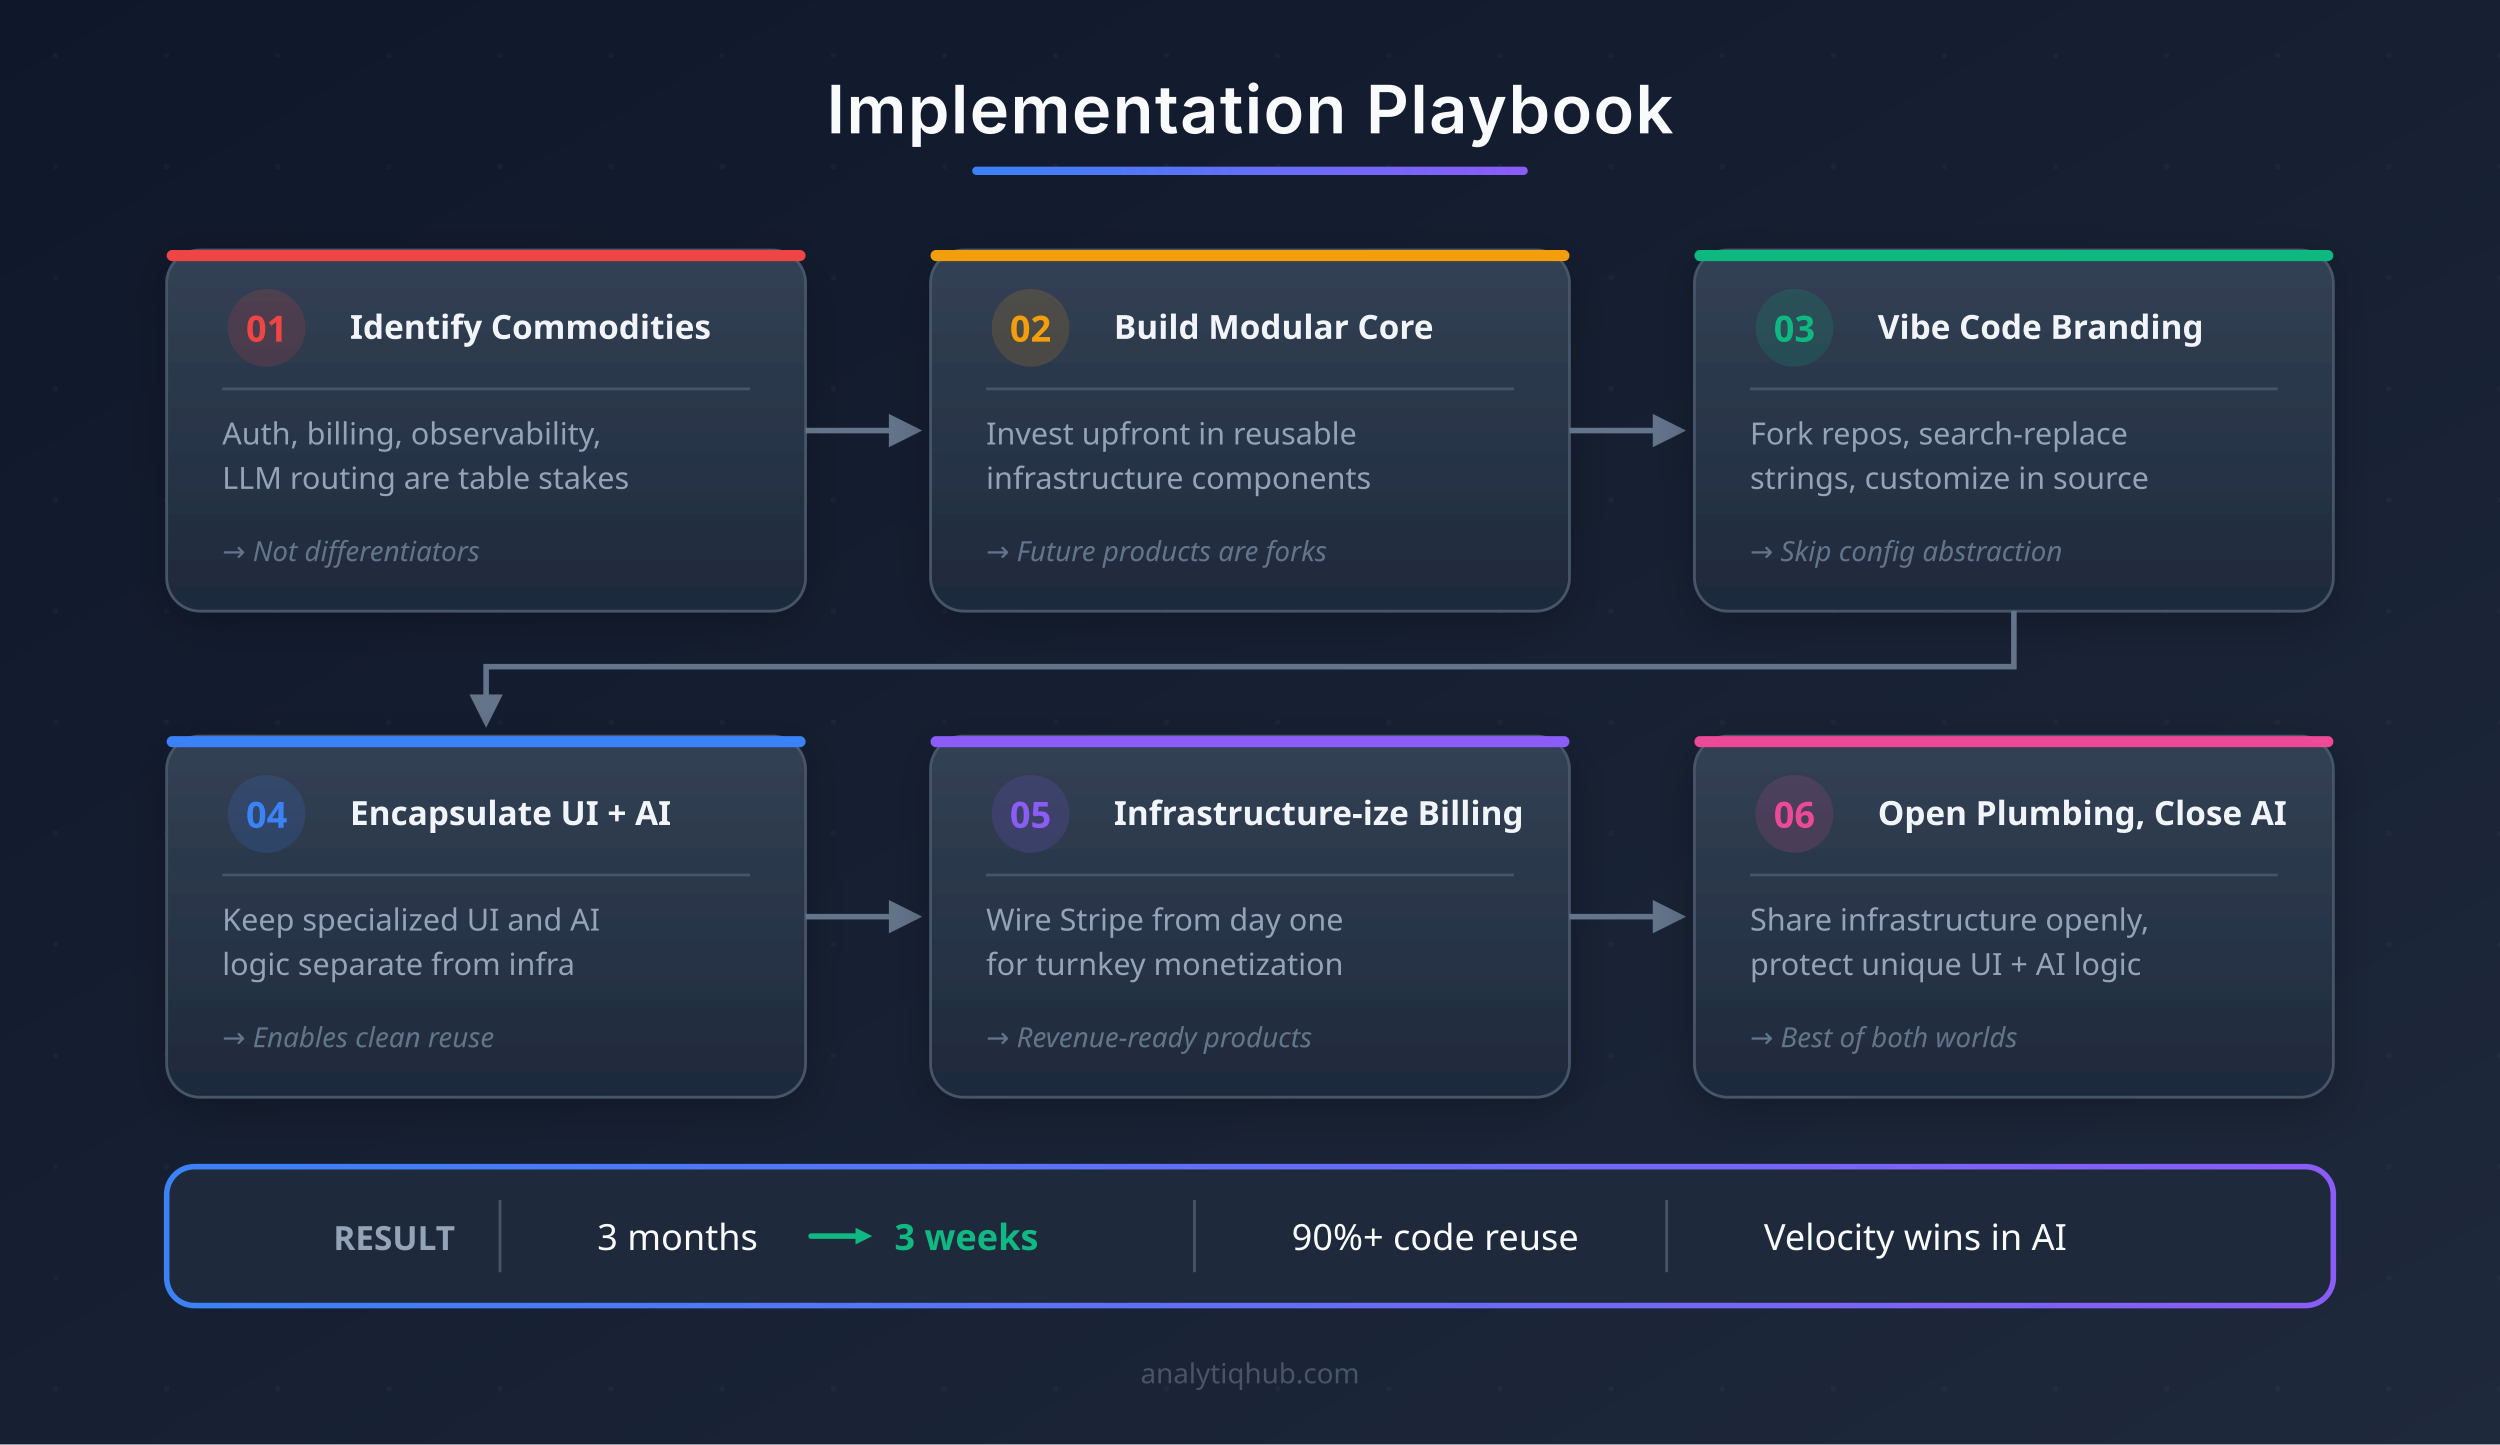
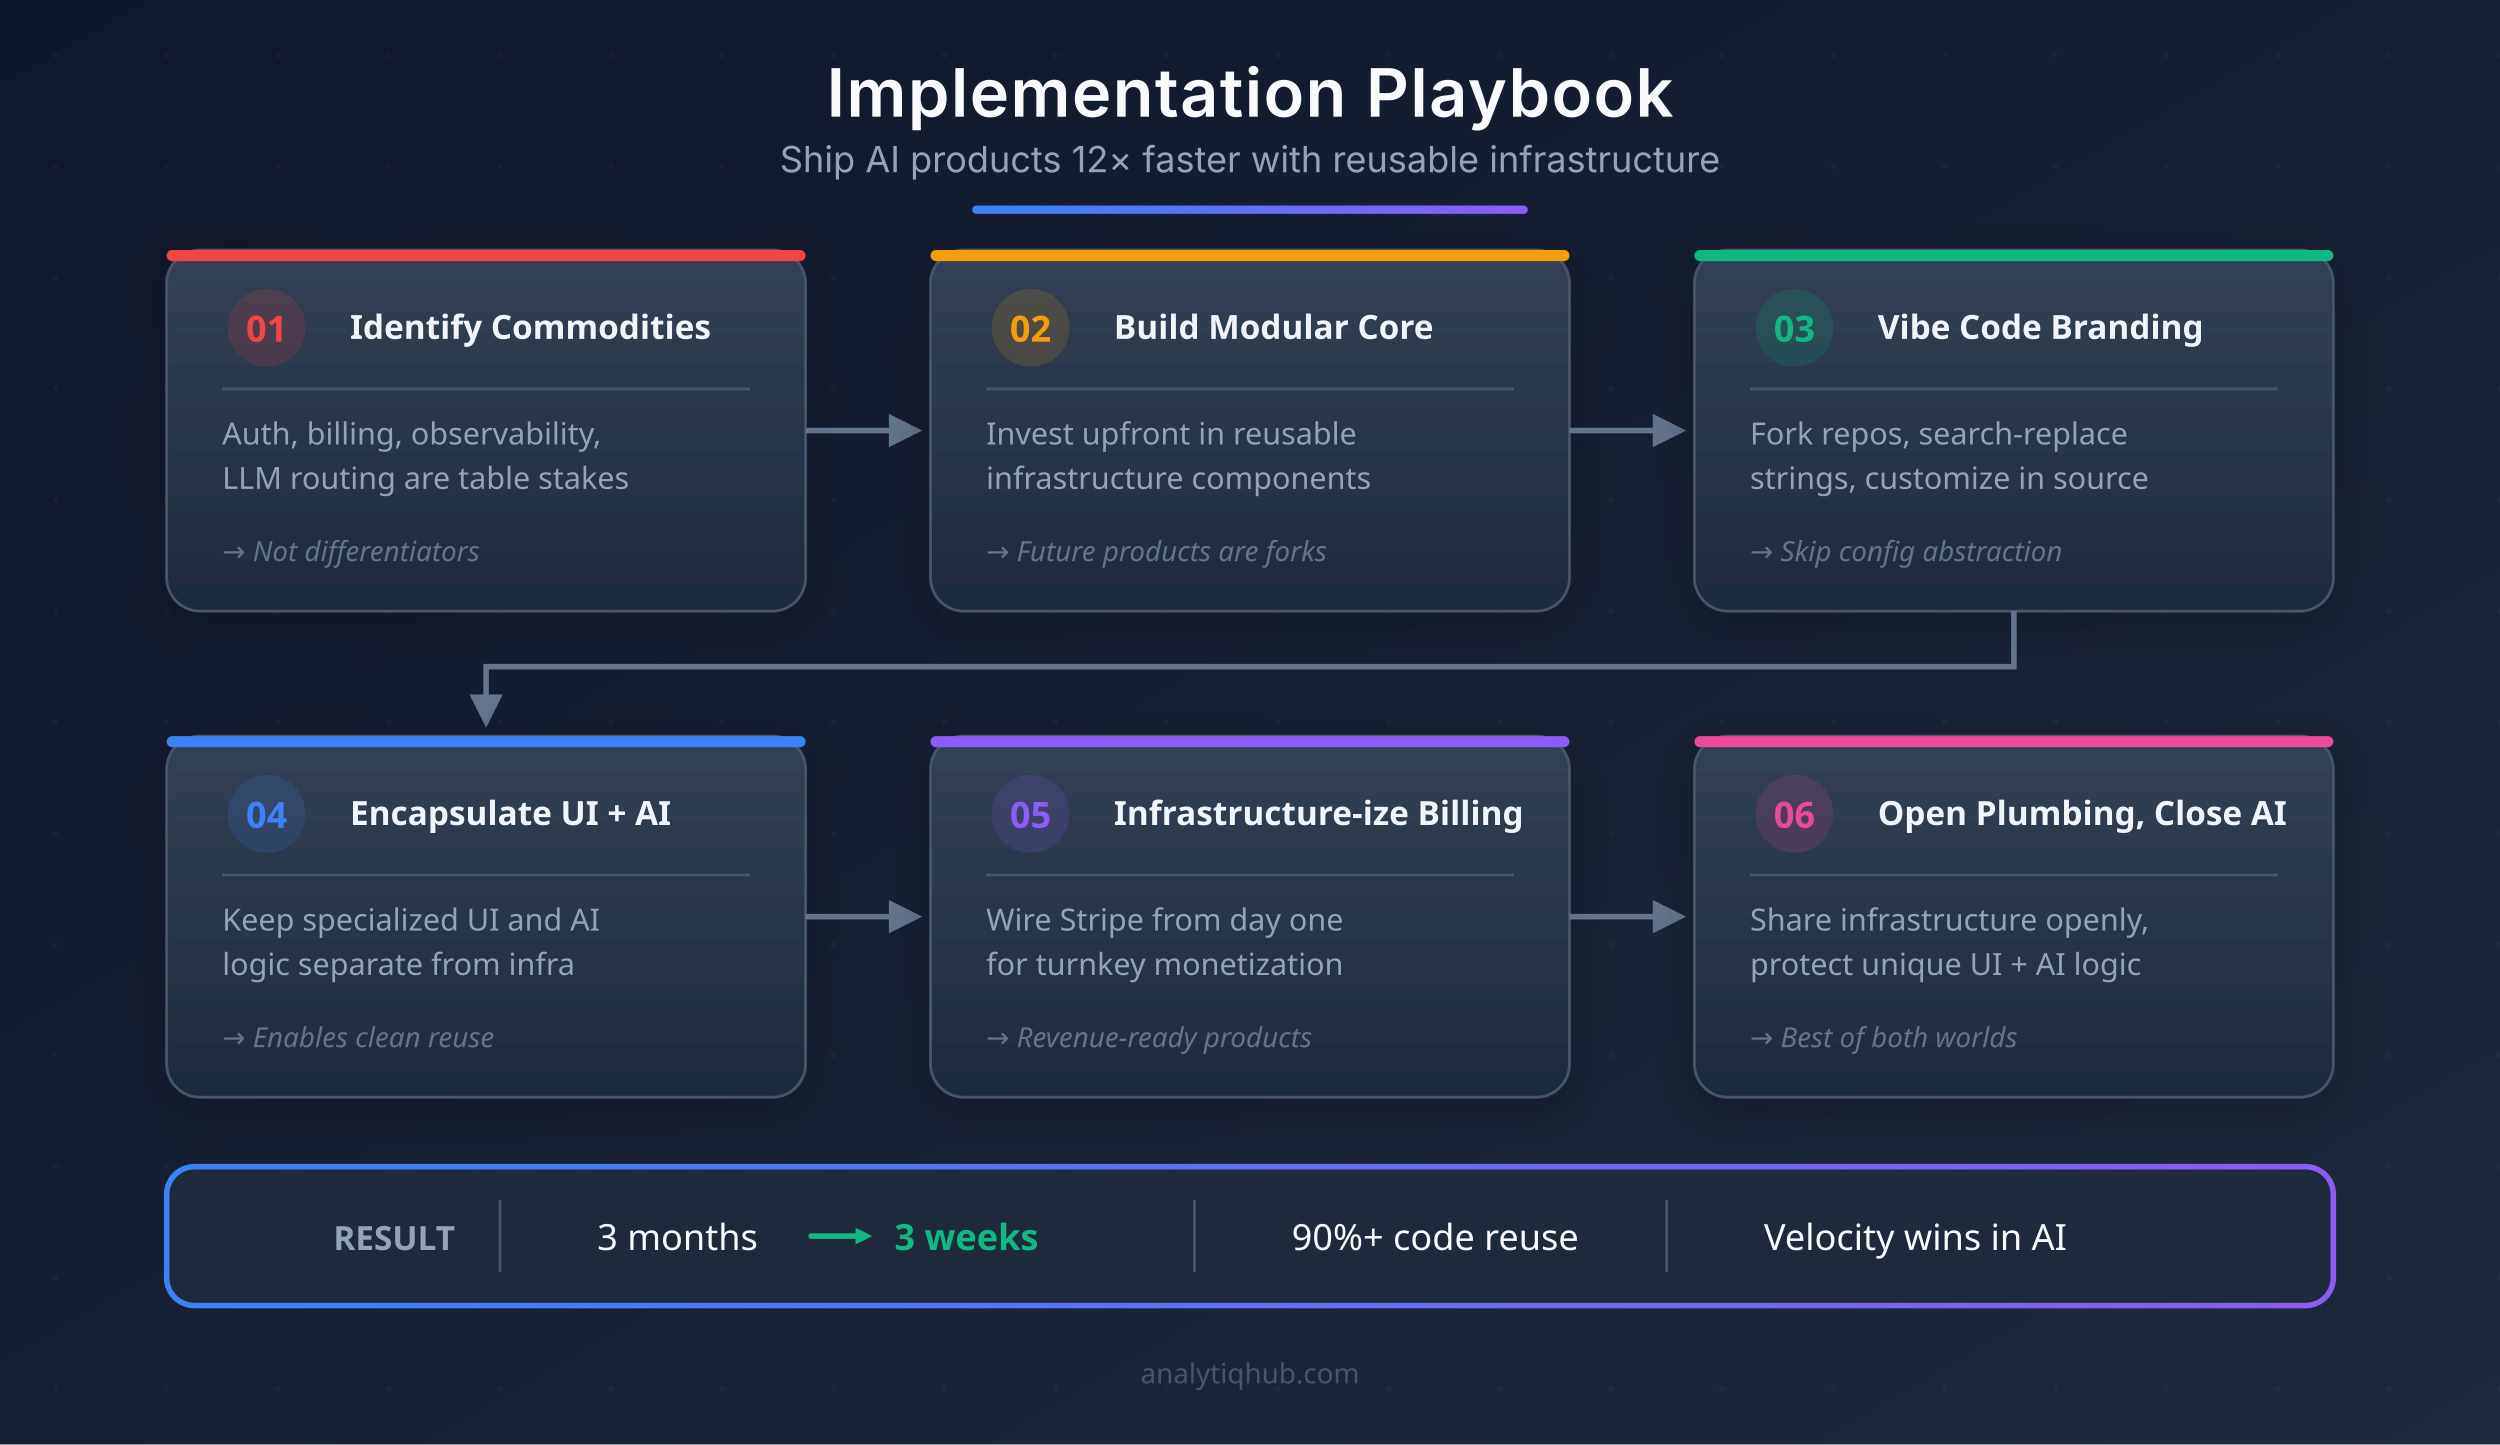
<svg xmlns="http://www.w3.org/2000/svg" viewBox="0 0 900 520">
  <defs>
    <linearGradient id="bgGrad" x1="0%" y1="0%" x2="100%" y2="100%">
      <stop offset="0%" style="stop-color:#0f172a" />
      <stop offset="100%" style="stop-color:#1e293b" />
    </linearGradient>
    <linearGradient id="cardGrad" x1="0%" y1="0%" x2="0%" y2="100%">
      <stop offset="0%" style="stop-color:#334155" />
      <stop offset="100%" style="stop-color:#1e293b" />
    </linearGradient>
    <linearGradient id="accentGrad" x1="0%" y1="0%" x2="100%" y2="0%">
      <stop offset="0%" style="stop-color:#3b82f6" />
      <stop offset="100%" style="stop-color:#8b5cf6" />
    </linearGradient>
    <filter id="cardShadow" x="-10%" y="-10%" width="120%" height="130%">
      <feDropShadow dx="0" dy="4" stdDeviation="8" flood-color="#000" flood-opacity="0.25" />
    </filter>
    <marker id="arrowHead" markerWidth="6" markerHeight="6" refX="5" refY="3" orient="auto" markerUnits="strokeWidth">
      <path d="M 0 0 L 6 3 L 0 6 Z" fill="#64748b" />
    </marker>
    <marker id="arrowHeadDown" markerWidth="6" markerHeight="6" refX="3" refY="5" orient="0" markerUnits="strokeWidth">
      <path d="M 0 0 L 3 6 L 6 0 Z" fill="#64748b" />
    </marker>
  </defs>
  <rect width="900" height="520" fill="url(#bgGrad)" />
  <pattern id="dots" x="0" y="0" width="40" height="40" patternUnits="userSpaceOnUse">
    <circle cx="20" cy="20" r="1" fill="rgba(255,255,255,0.03)" />
  </pattern>
  <rect width="900" height="520" fill="url(#dots)" />
-   <text x="450" y="48" font-family="system-ui, -apple-system, BlinkMacSystemFont, 'Segoe UI', sans-serif" font-size="24" font-weight="600" fill="#f8fafc" text-anchor="middle" letter-spacing="0.5">Implementation Playbook</text>
-   <rect x="350" y="60" width="200" height="3" rx="1.5" fill="url(#accentGrad)" />
+   <text x="450" y="42" font-family="system-ui, -apple-system, BlinkMacSystemFont, 'Segoe UI', sans-serif" font-size="24" font-weight="600" fill="#f8fafc" text-anchor="middle" letter-spacing="0.5">Implementation Playbook</text>
+   <text x="450" y="62" font-family="system-ui, -apple-system, BlinkMacSystemFont, 'Segoe UI', sans-serif" font-size="13" fill="#94a3b8" text-anchor="middle">Ship AI products 12× faster with reusable infrastructure</text>
+   <rect x="350" y="74" width="200" height="3" rx="1.5" fill="url(#accentGrad)" />
  <g transform="translate(60, 90)" filter="url(#cardShadow)">
    <rect width="230" height="130" rx="12" fill="url(#cardGrad)" stroke="#475569" stroke-width="1" />
    <rect width="230" height="4" rx="2" fill="#ef4444" />
    <g transform="translate(20, 28)">
      <circle cx="16" cy="0" r="14" fill="#ef4444" opacity="0.15" />
      <text x="16" y="5" font-family="system-ui, sans-serif" font-size="13" font-weight="700" fill="#ef4444" text-anchor="middle">01</text>
      <text x="46" y="4" font-family="system-ui, sans-serif" font-size="12" font-weight="600" fill="#f1f5f9">Identify Commodities</text>
    </g>
    <line x1="20" y1="50" x2="210" y2="50" stroke="#475569" stroke-width="1" />
    <text x="20" y="70" font-family="system-ui, sans-serif" font-size="11" fill="#94a3b8">Auth, billing, observability,</text>
    <text x="20" y="86" font-family="system-ui, sans-serif" font-size="11" fill="#94a3b8">LLM routing are table stakes</text>
    <text x="20" y="112" font-family="system-ui, sans-serif" font-size="10" fill="#64748b" font-style="italic">→ Not differentiators</text>
  </g>
  <line x1="290" y1="155" x2="330" y2="155" stroke="#64748b" stroke-width="2" marker-end="url(#arrowHead)" />
  <g transform="translate(335, 90)" filter="url(#cardShadow)">
    <rect width="230" height="130" rx="12" fill="url(#cardGrad)" stroke="#475569" stroke-width="1" />
    <rect width="230" height="4" rx="2" fill="#f59e0b" />
    <g transform="translate(20, 28)">
      <circle cx="16" cy="0" r="14" fill="#f59e0b" opacity="0.15" />
      <text x="16" y="5" font-family="system-ui, sans-serif" font-size="13" font-weight="700" fill="#f59e0b" text-anchor="middle">02</text>
      <text x="46" y="4" font-family="system-ui, sans-serif" font-size="12" font-weight="600" fill="#f1f5f9">Build Modular Core</text>
    </g>
    <line x1="20" y1="50" x2="210" y2="50" stroke="#475569" stroke-width="1" />
    <text x="20" y="70" font-family="system-ui, sans-serif" font-size="11" fill="#94a3b8">Invest upfront in reusable</text>
    <text x="20" y="86" font-family="system-ui, sans-serif" font-size="11" fill="#94a3b8">infrastructure components</text>
    <text x="20" y="112" font-family="system-ui, sans-serif" font-size="10" fill="#64748b" font-style="italic">→ Future products are forks</text>
  </g>
  <line x1="565" y1="155" x2="605" y2="155" stroke="#64748b" stroke-width="2" marker-end="url(#arrowHead)" />
  <g transform="translate(610, 90)" filter="url(#cardShadow)">
    <rect width="230" height="130" rx="12" fill="url(#cardGrad)" stroke="#475569" stroke-width="1" />
    <rect width="230" height="4" rx="2" fill="#10b981" />
    <g transform="translate(20, 28)">
      <circle cx="16" cy="0" r="14" fill="#10b981" opacity="0.15" />
      <text x="16" y="5" font-family="system-ui, sans-serif" font-size="13" font-weight="700" fill="#10b981" text-anchor="middle">03</text>
      <text x="46" y="4" font-family="system-ui, sans-serif" font-size="12" font-weight="600" fill="#f1f5f9">Vibe Code Branding</text>
    </g>
    <line x1="20" y1="50" x2="210" y2="50" stroke="#475569" stroke-width="1" />
    <text x="20" y="70" font-family="system-ui, sans-serif" font-size="11" fill="#94a3b8">Fork repos, search-replace</text>
    <text x="20" y="86" font-family="system-ui, sans-serif" font-size="11" fill="#94a3b8">strings, customize in source</text>
    <text x="20" y="112" font-family="system-ui, sans-serif" font-size="10" fill="#64748b" font-style="italic">→ Skip config abstraction</text>
  </g>
  <path d="M 725 220 L 725 240 L 175 240 L 175 260" stroke="#64748b" stroke-width="2" fill="none" marker-end="url(#arrowHeadDown)" />
  <g transform="translate(60, 265)" filter="url(#cardShadow)">
    <rect width="230" height="130" rx="12" fill="url(#cardGrad)" stroke="#475569" stroke-width="1" />
    <rect width="230" height="4" rx="2" fill="#3b82f6" />
    <g transform="translate(20, 28)">
      <circle cx="16" cy="0" r="14" fill="#3b82f6" opacity="0.15" />
      <text x="16" y="5" font-family="system-ui, sans-serif" font-size="13" font-weight="700" fill="#3b82f6" text-anchor="middle">04</text>
      <text x="46" y="4" font-family="system-ui, sans-serif" font-size="12" font-weight="600" fill="#f1f5f9">Encapsulate UI + AI</text>
    </g>
    <line x1="20" y1="50" x2="210" y2="50" stroke="#475569" stroke-width="1" />
    <text x="20" y="70" font-family="system-ui, sans-serif" font-size="11" fill="#94a3b8">Keep specialized UI and AI</text>
    <text x="20" y="86" font-family="system-ui, sans-serif" font-size="11" fill="#94a3b8">logic separate from infra</text>
    <text x="20" y="112" font-family="system-ui, sans-serif" font-size="10" fill="#64748b" font-style="italic">→ Enables clean reuse</text>
  </g>
  <line x1="290" y1="330" x2="330" y2="330" stroke="#64748b" stroke-width="2" marker-end="url(#arrowHead)" />
  <g transform="translate(335, 265)" filter="url(#cardShadow)">
    <rect width="230" height="130" rx="12" fill="url(#cardGrad)" stroke="#475569" stroke-width="1" />
    <rect width="230" height="4" rx="2" fill="#8b5cf6" />
    <g transform="translate(20, 28)">
      <circle cx="16" cy="0" r="14" fill="#8b5cf6" opacity="0.15" />
      <text x="16" y="5" font-family="system-ui, sans-serif" font-size="13" font-weight="700" fill="#8b5cf6" text-anchor="middle">05</text>
      <text x="46" y="4" font-family="system-ui, sans-serif" font-size="12" font-weight="600" fill="#f1f5f9">Infrastructure-ize Billing</text>
    </g>
    <line x1="20" y1="50" x2="210" y2="50" stroke="#475569" stroke-width="1" />
    <text x="20" y="70" font-family="system-ui, sans-serif" font-size="11" fill="#94a3b8">Wire Stripe from day one</text>
    <text x="20" y="86" font-family="system-ui, sans-serif" font-size="11" fill="#94a3b8">for turnkey monetization</text>
    <text x="20" y="112" font-family="system-ui, sans-serif" font-size="10" fill="#64748b" font-style="italic">→ Revenue-ready products</text>
  </g>
  <line x1="565" y1="330" x2="605" y2="330" stroke="#64748b" stroke-width="2" marker-end="url(#arrowHead)" />
  <g transform="translate(610, 265)" filter="url(#cardShadow)">
    <rect width="230" height="130" rx="12" fill="url(#cardGrad)" stroke="#475569" stroke-width="1" />
    <rect width="230" height="4" rx="2" fill="#ec4899" />
    <g transform="translate(20, 28)">
      <circle cx="16" cy="0" r="14" fill="#ec4899" opacity="0.15" />
      <text x="16" y="5" font-family="system-ui, sans-serif" font-size="13" font-weight="700" fill="#ec4899" text-anchor="middle">06</text>
      <text x="46" y="4" font-family="system-ui, sans-serif" font-size="12" font-weight="600" fill="#f1f5f9">Open Plumbing, Close AI</text>
    </g>
    <line x1="20" y1="50" x2="210" y2="50" stroke="#475569" stroke-width="1" />
    <text x="20" y="70" font-family="system-ui, sans-serif" font-size="11" fill="#94a3b8">Share infrastructure openly,</text>
    <text x="20" y="86" font-family="system-ui, sans-serif" font-size="11" fill="#94a3b8">protect unique UI + AI logic</text>
    <text x="20" y="112" font-family="system-ui, sans-serif" font-size="10" fill="#64748b" font-style="italic">→ Best of both worlds</text>
  </g>
  <g transform="translate(60, 420)">
    <rect width="780" height="50" rx="10" fill="#1e293b" stroke="url(#accentGrad)" stroke-width="2" />
    <text x="60" y="30" font-family="system-ui, sans-serif" font-size="12" font-weight="600" fill="#94a3b8">RESULT</text>
    <line x1="120" y1="12" x2="120" y2="38" stroke="#475569" stroke-width="1" />
    <text x="155" y="30" font-family="system-ui, sans-serif" font-size="13" fill="#f8fafc">3 months</text>
    <line x1="232" y1="25" x2="250" y2="25" stroke="#10b981" stroke-width="2" stroke-linecap="round" />
    <polygon points="248,22 254,25 248,28" fill="#10b981" />
    <text x="262" y="30" font-family="system-ui, sans-serif" font-size="13" font-weight="600" fill="#10b981">3 weeks</text>
    <line x1="370" y1="12" x2="370" y2="38" stroke="#475569" stroke-width="1" />
    <text x="405" y="30" font-family="system-ui, sans-serif" font-size="13" fill="#f8fafc">90%+ code reuse</text>
    <line x1="540" y1="12" x2="540" y2="38" stroke="#475569" stroke-width="1" />
    <text x="575" y="30" font-family="system-ui, sans-serif" font-size="13" fill="#f8fafc">Velocity wins in AI</text>
  </g>
  <text x="450" y="498" font-family="system-ui, sans-serif" font-size="10" fill="#475569" text-anchor="middle">analytiqhub.com</text>
</svg>
